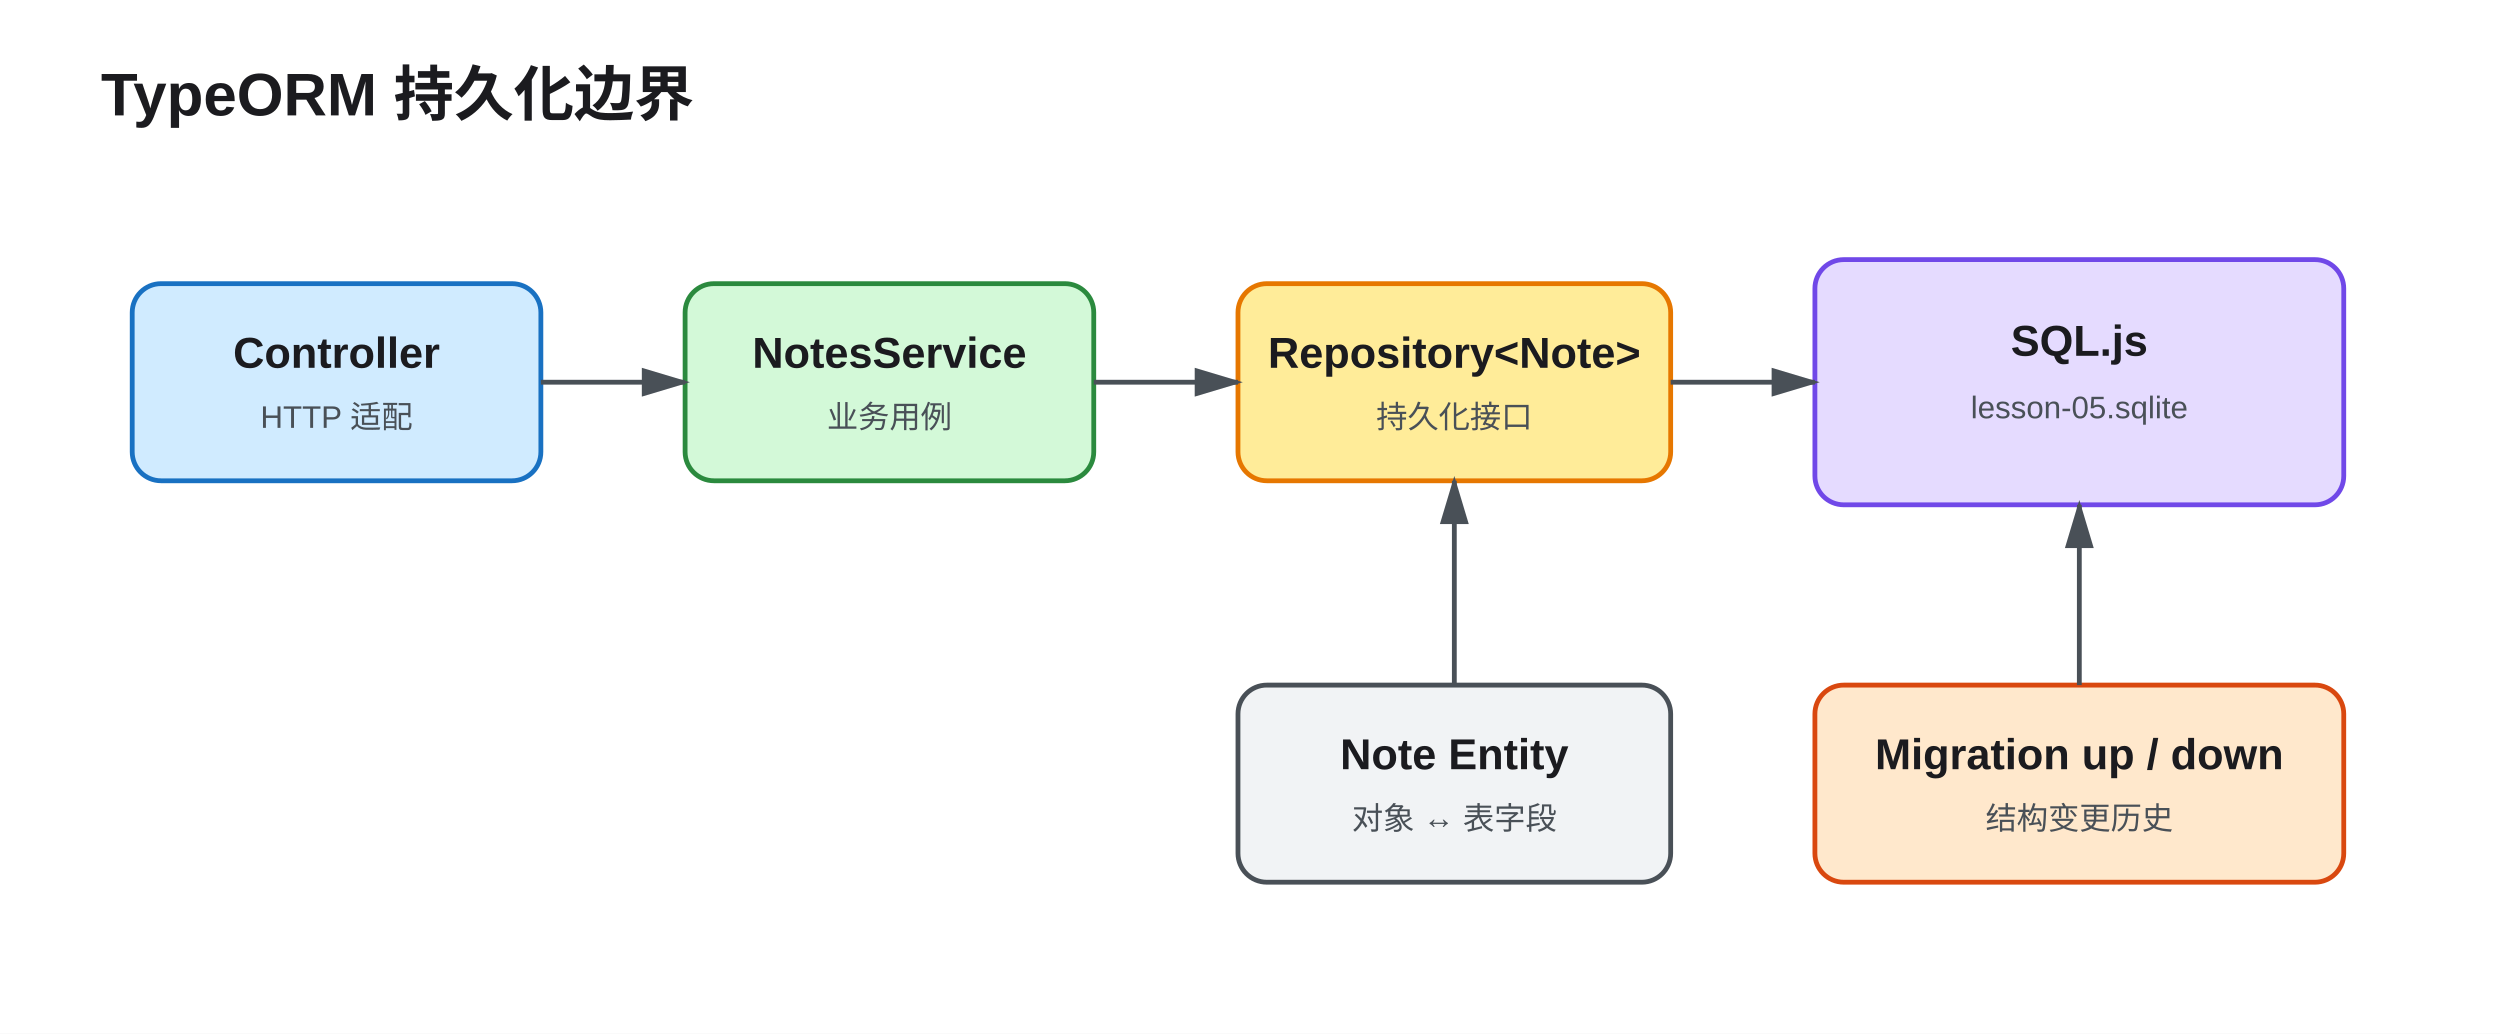
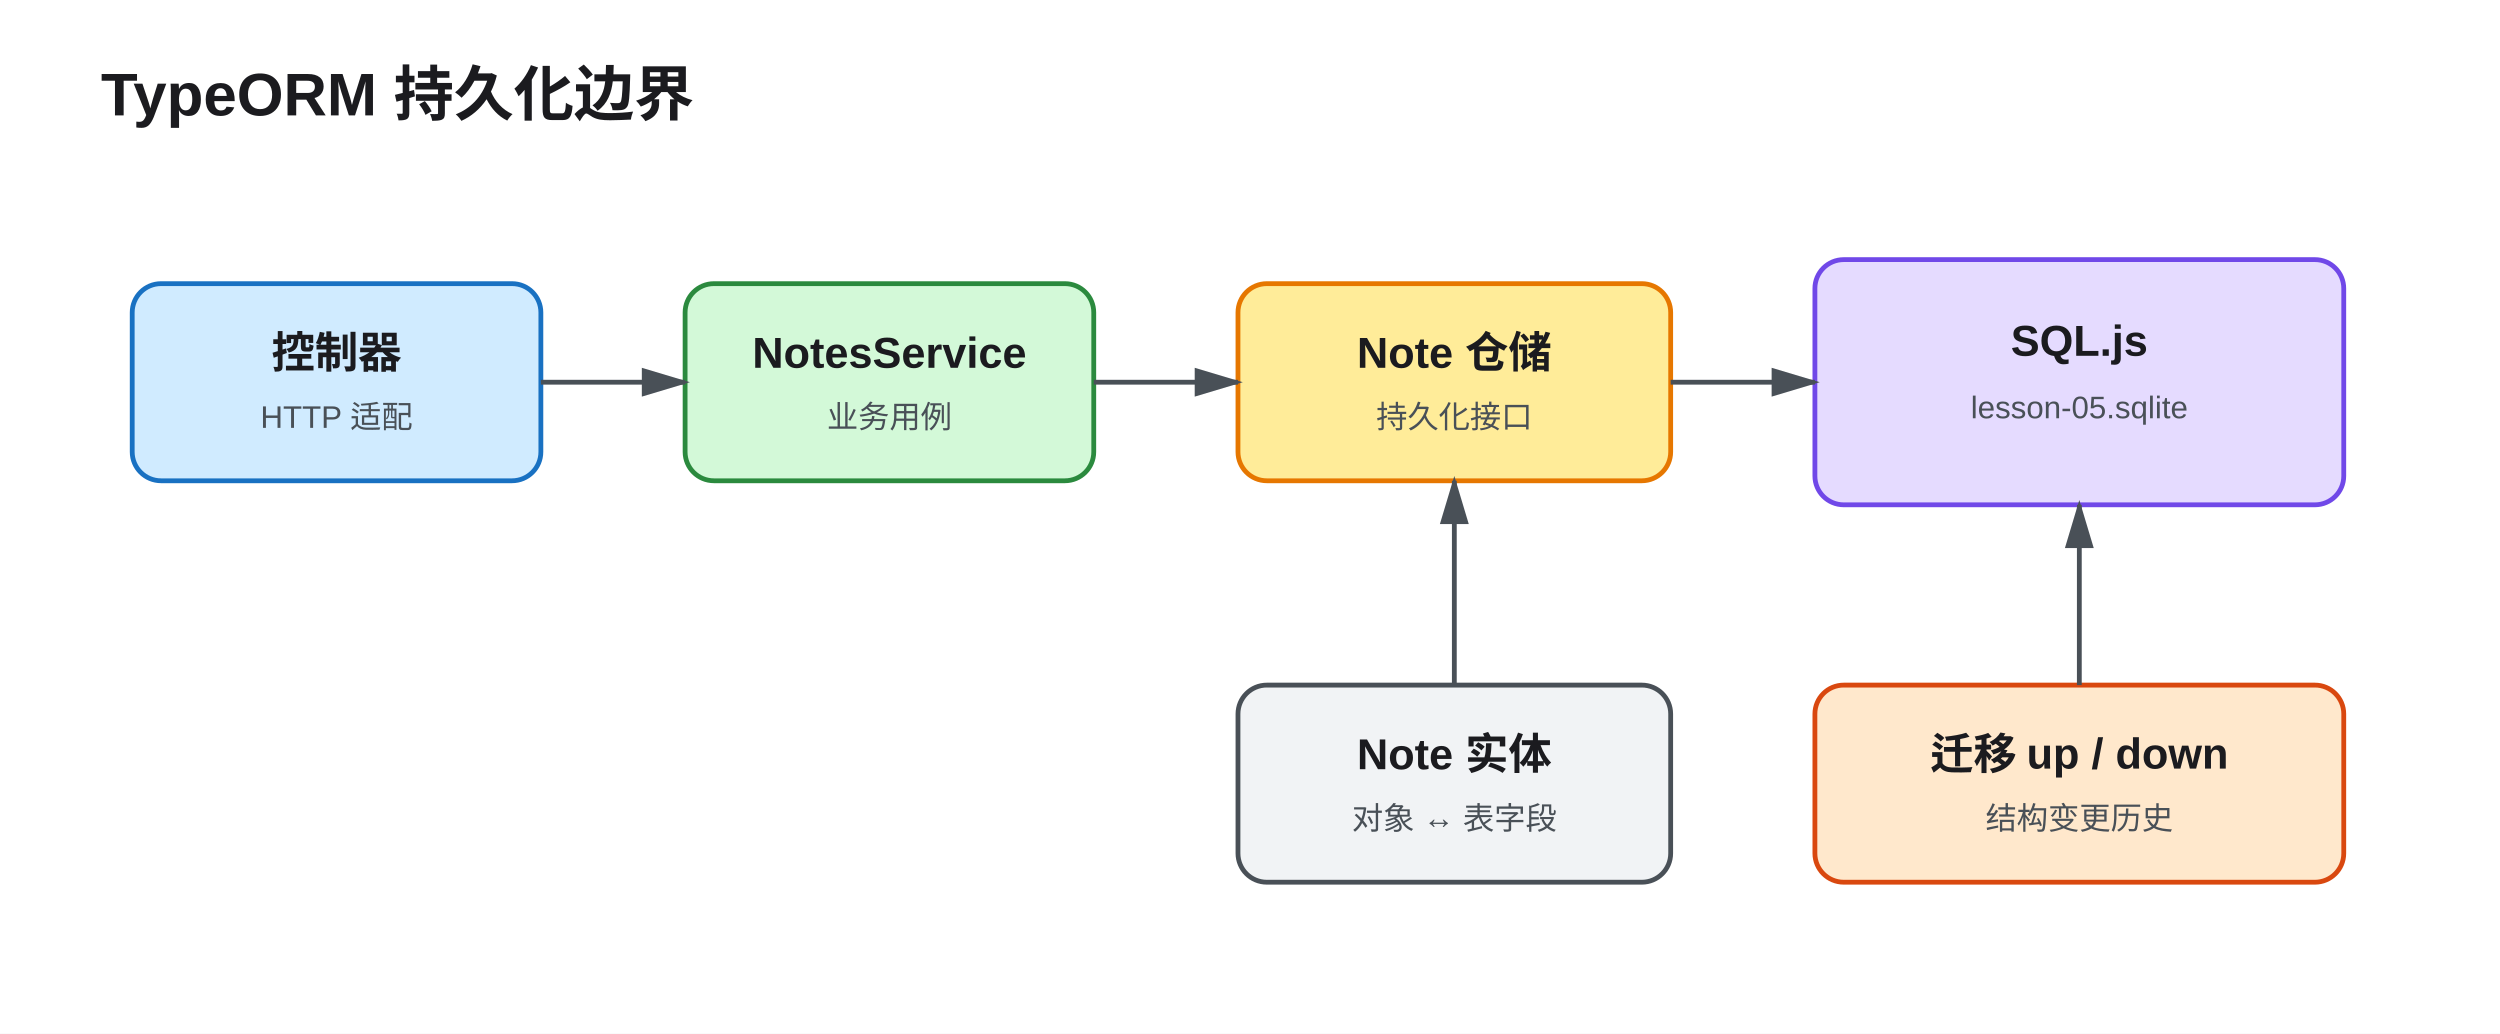
<svg xmlns="http://www.w3.org/2000/svg" viewBox="0 0 1040 430" role="img" aria-labelledby="title desc">
  <defs>
    <marker id="a" markerWidth="10" markerHeight="10" refX="9" refY="3" orient="auto">
      <path d="M0 0L10 3L0 6Z" fill="#495057" />
    </marker>
    <style>text{font-family:Arial,sans-serif;fill:#1b1b1f}.t{font-size:25px;font-weight:700}.l{font-size:18px;font-weight:700}.n{font-size:13px;fill:#495057}.b{stroke-width:2}.p{fill:none;stroke:#495057;stroke-width:2;marker-end:url(#a)}</style>
  </defs>
  <rect width="1040" height="430" fill="#fff" />
  <text x="42" y="48" class="t">TypeORM 持久化边界</text>
  <rect x="55" y="118" width="170" height="82" rx="12" class="b" fill="#d0ebff" stroke="#1971c2" />
-   <text x="140" y="153" text-anchor="middle" class="l">Controller</text>
+   <text x="140" y="153" text-anchor="middle" class="l">控制器</text>
  <text x="140" y="178" text-anchor="middle" class="n">HTTP 适配</text>
  <rect x="285" y="118" width="170" height="82" rx="12" class="b" fill="#d3f9d8" stroke="#2b8a3e" />
  <text x="370" y="153" text-anchor="middle" class="l">NotesService</text>
  <text x="370" y="178" text-anchor="middle" class="n">业务用例</text>
  <rect x="515" y="118" width="180" height="82" rx="12" class="b" fill="#ffec99" stroke="#e67700" />
-   <text x="605" y="153" text-anchor="middle" class="l">Repository&lt;Note&gt;</text>
+   <text x="605" y="153" text-anchor="middle" class="l">Note 仓储</text>
  <text x="605" y="178" text-anchor="middle" class="n">持久化接口</text>
  <rect x="755" y="108" width="220" height="102" rx="12" class="b" fill="#e5dbff" stroke="#7048e8" />
  <text x="865" y="148" text-anchor="middle" class="l">SQL.js</text>
  <text x="865" y="174" text-anchor="middle" class="n">lesson-05.sqlite</text>
  <path d="M225 159H285" class="p" />
  <path d="M455 159H515" class="p" />
  <path d="M695 159H755" class="p" />
  <rect x="515" y="285" width="180" height="82" rx="12" class="b" fill="#f1f3f5" stroke="#495057" />
-   <text x="605" y="320" text-anchor="middle" class="l">Note Entity</text>
+   <text x="605" y="320" text-anchor="middle" class="l">Note 实体</text>
  <text x="605" y="345" text-anchor="middle" class="n">对象 ↔ 表字段</text>
  <path d="M605 285V200" class="p" />
  <rect x="755" y="285" width="220" height="82" rx="12" class="b" fill="#ffe8cc" stroke="#d9480f" />
-   <text x="865" y="320" text-anchor="middle" class="l">Migration up / down</text>
+   <text x="865" y="320" text-anchor="middle" class="l">迁移 up / down</text>
  <text x="865" y="345" text-anchor="middle" class="n">结构变更历史</text>
  <path d="M865 285V210" class="p" />
</svg>
